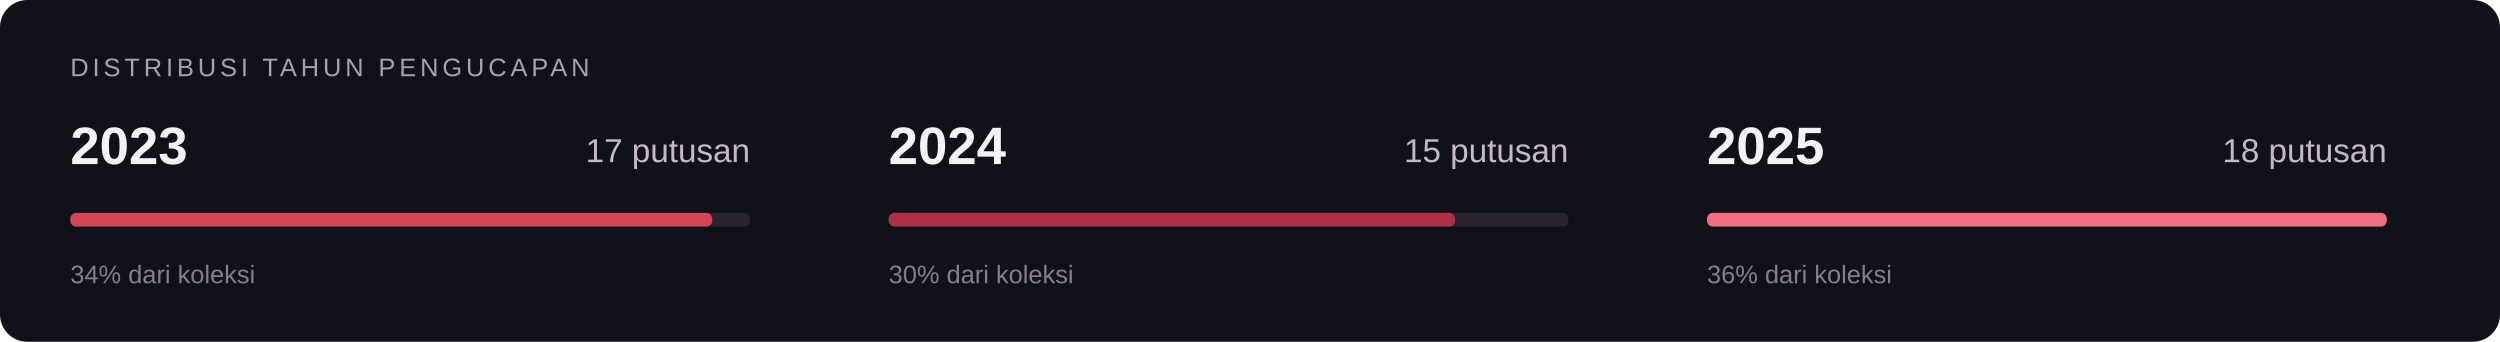
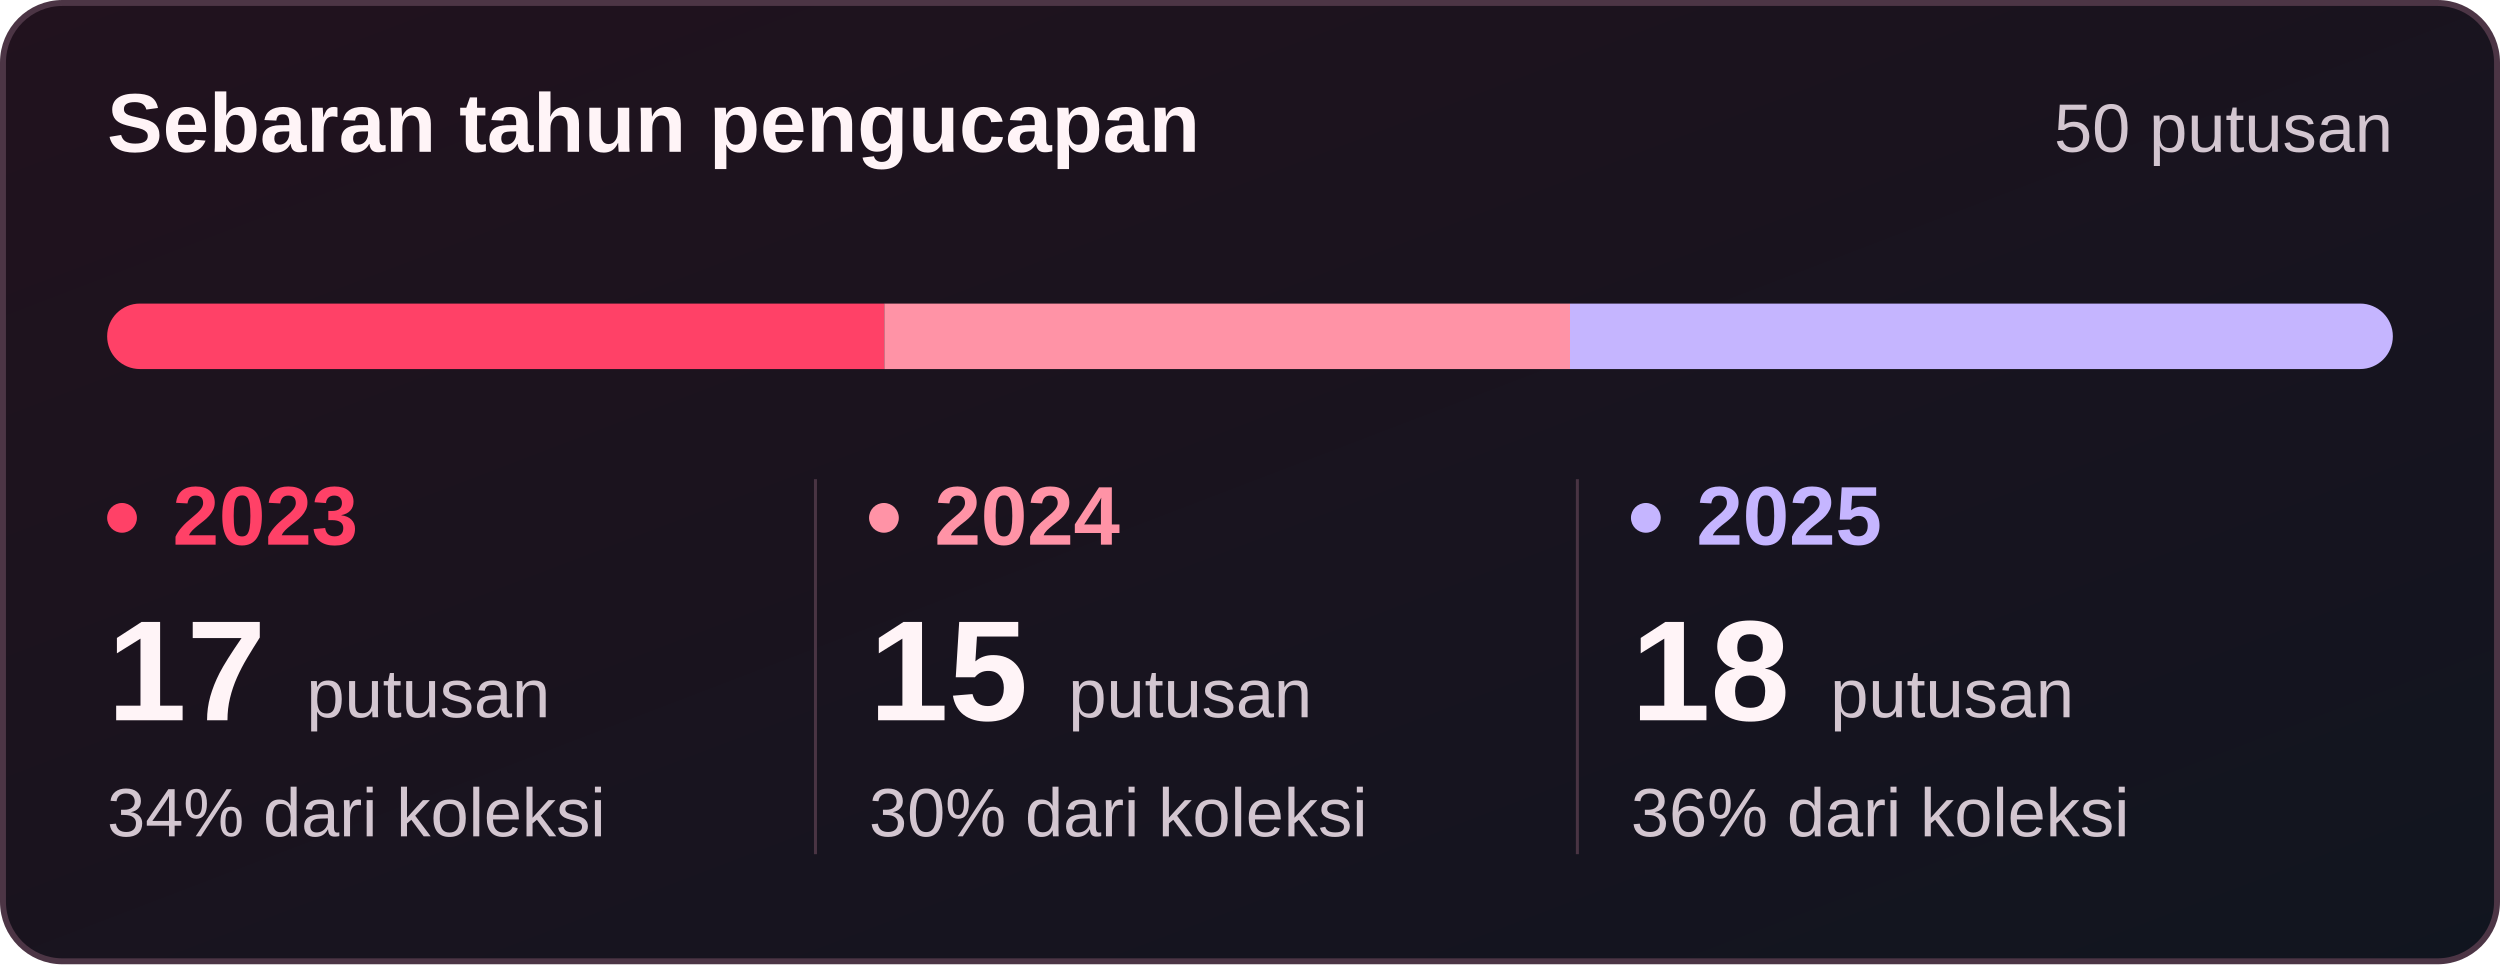
- <svg xmlns="http://www.w3.org/2000/svg" width="1280" height="175" viewBox="0 0 1280 175" role="img" aria-labelledby="title">
-   <rect width="1280" height="175" rx="14" fill="#111119" />
-   <text x="36" y="39" fill="#aca0af" font-size="13" letter-spacing="2" font-family="Arial">DISTRIBUSI TAHUN PENGUCAPAN</text>
-   <text x="36" y="84" fill="#f5f0f4" font-family="Arial" font-size="27" font-weight="bold">2023</text>
-   <text x="384" y="83" text-anchor="end" fill="#c5b9c6" font-family="Arial" font-size="17">17 putusan</text>
-   <rect x="36" y="109" width="348" height="7" rx="3" fill="#2b2330" />
-   <rect x="36" y="109" width="328.667" height="7" rx="3" fill="#d34454" />
-   <text x="36" y="145" fill="#897d8d" font-family="Arial" font-size="13">34% dari koleksi</text>
-   <text x="455" y="84" fill="#f5f0f4" font-family="Arial" font-size="27" font-weight="bold">2024</text>
-   <text x="803" y="83" text-anchor="end" fill="#c5b9c6" font-family="Arial" font-size="17">15 putusan</text>
-   <rect x="455" y="109" width="348" height="7" rx="3" fill="#2b2330" />
-   <rect x="455" y="109" width="290.0" height="7" rx="3" fill="#ac3048" />
-   <text x="455" y="145" fill="#897d8d" font-family="Arial" font-size="13">30% dari koleksi</text>
-   <text x="874" y="84" fill="#f5f0f4" font-family="Arial" font-size="27" font-weight="bold">2025</text>
-   <text x="1222" y="83" text-anchor="end" fill="#c5b9c6" font-family="Arial" font-size="17">18 putusan</text>
-   <rect x="874" y="109" width="348" height="7" rx="3" fill="#2b2330" />
-   <rect x="874" y="109" width="348.0" height="7" rx="3" fill="#ef7180" />
-   <text x="874" y="145" fill="#897d8d" font-family="Arial" font-size="13">36% dari koleksi</text>
+ <svg xmlns="http://www.w3.org/2000/svg" width="840" height="324" viewBox="0 0 840 324" role="img" aria-labelledby="title desc">
+   <defs>
+     <linearGradient id="bg" x2="1" y2="1">
+       <stop stop-color="#21121e" />
+       <stop offset="1" stop-color="#11151f" />
+     </linearGradient>
+     <clipPath id="bar">
+       <rect x="36" y="102" width="768" height="22" rx="11" />
+     </clipPath>
+   </defs>
+   <rect x="1" y="1" width="838" height="322" rx="20" fill="url(#bg)" stroke="#4c3545" stroke-width="2" />
+   <g font-family="Segoe UI,Arial,sans-serif">
+     <text x="36" y="51" fill="#fff4f7" font-size="28" font-weight="700">Sebaran tahun pengucapan</text>
+     <text x="804" y="51" text-anchor="end" fill="#d3c6d0" font-size="23">50 putusan</text>
+     <g clip-path="url(#bar)">
+       <rect x="36" y="102" width="261.12" height="22" fill="#ff4167" />
+       <rect x="297.12" y="102" width="230.4" height="22" fill="#ff93a6" />
+       <rect x="527.52" y="102" width="276.48" height="22" fill="#c5b5ff" />
+     </g>
+     <path d="M274 161v126M530 161v126" stroke="#493443" />
+     <circle cx="41" cy="174" r="5" fill="#ff4167" />
+     <text x="58" y="183" fill="#ff4167" font-size="28" font-weight="600">2023</text>
+     <text x="36" y="242" fill="#fff4f7" font-size="48" font-weight="700">17</text>
+     <text x="103" y="241" fill="#d3c6d0" font-size="23">putusan</text>
+     <text x="36" y="281" fill="#d3c6d0" font-size="23">34% dari koleksi</text>
+     <circle cx="297" cy="174" r="5" fill="#ff93a6" />
+     <text x="314" y="183" fill="#ff93a6" font-size="28" font-weight="600">2024</text>
+     <text x="292" y="242" fill="#fff4f7" font-size="48" font-weight="700">15</text>
+     <text x="359" y="241" fill="#d3c6d0" font-size="23">putusan</text>
+     <text x="292" y="281" fill="#d3c6d0" font-size="23">30% dari koleksi</text>
+     <circle cx="553" cy="174" r="5" fill="#c5b5ff" />
+     <text x="570" y="183" fill="#c5b5ff" font-size="28" font-weight="600">2025</text>
+     <text x="548" y="242" fill="#fff4f7" font-size="48" font-weight="700">18</text>
+     <text x="615" y="241" fill="#d3c6d0" font-size="23">putusan</text>
+     <text x="548" y="281" fill="#d3c6d0" font-size="23">36% dari koleksi</text>
+   </g>
</svg>
